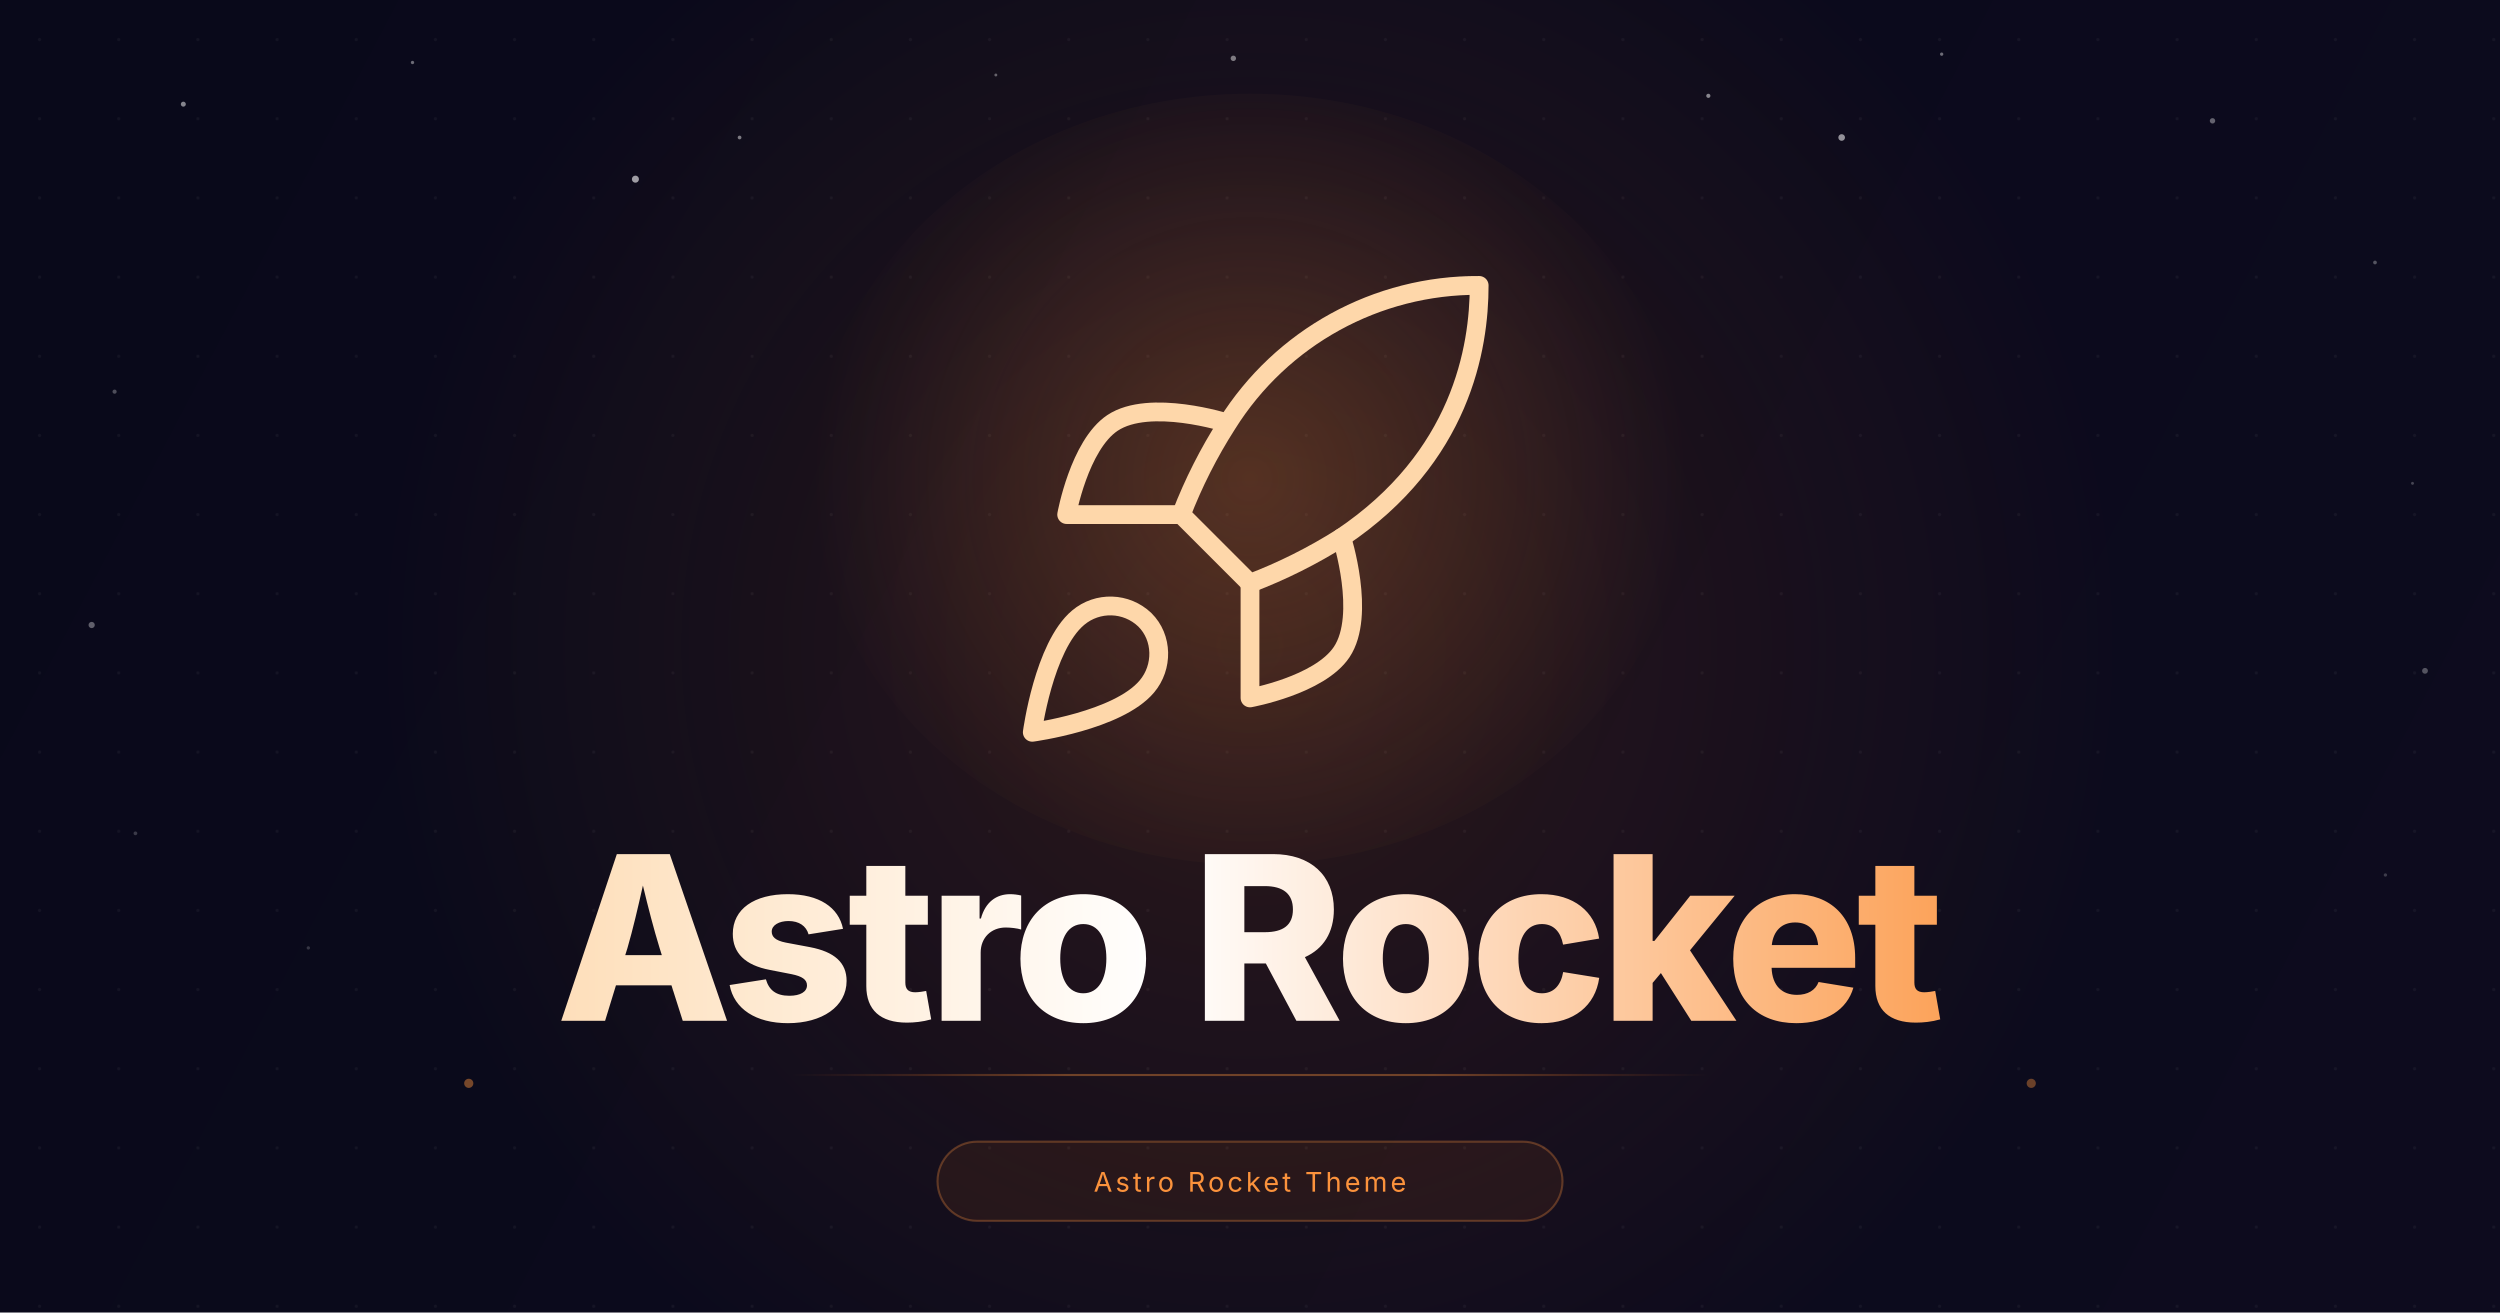
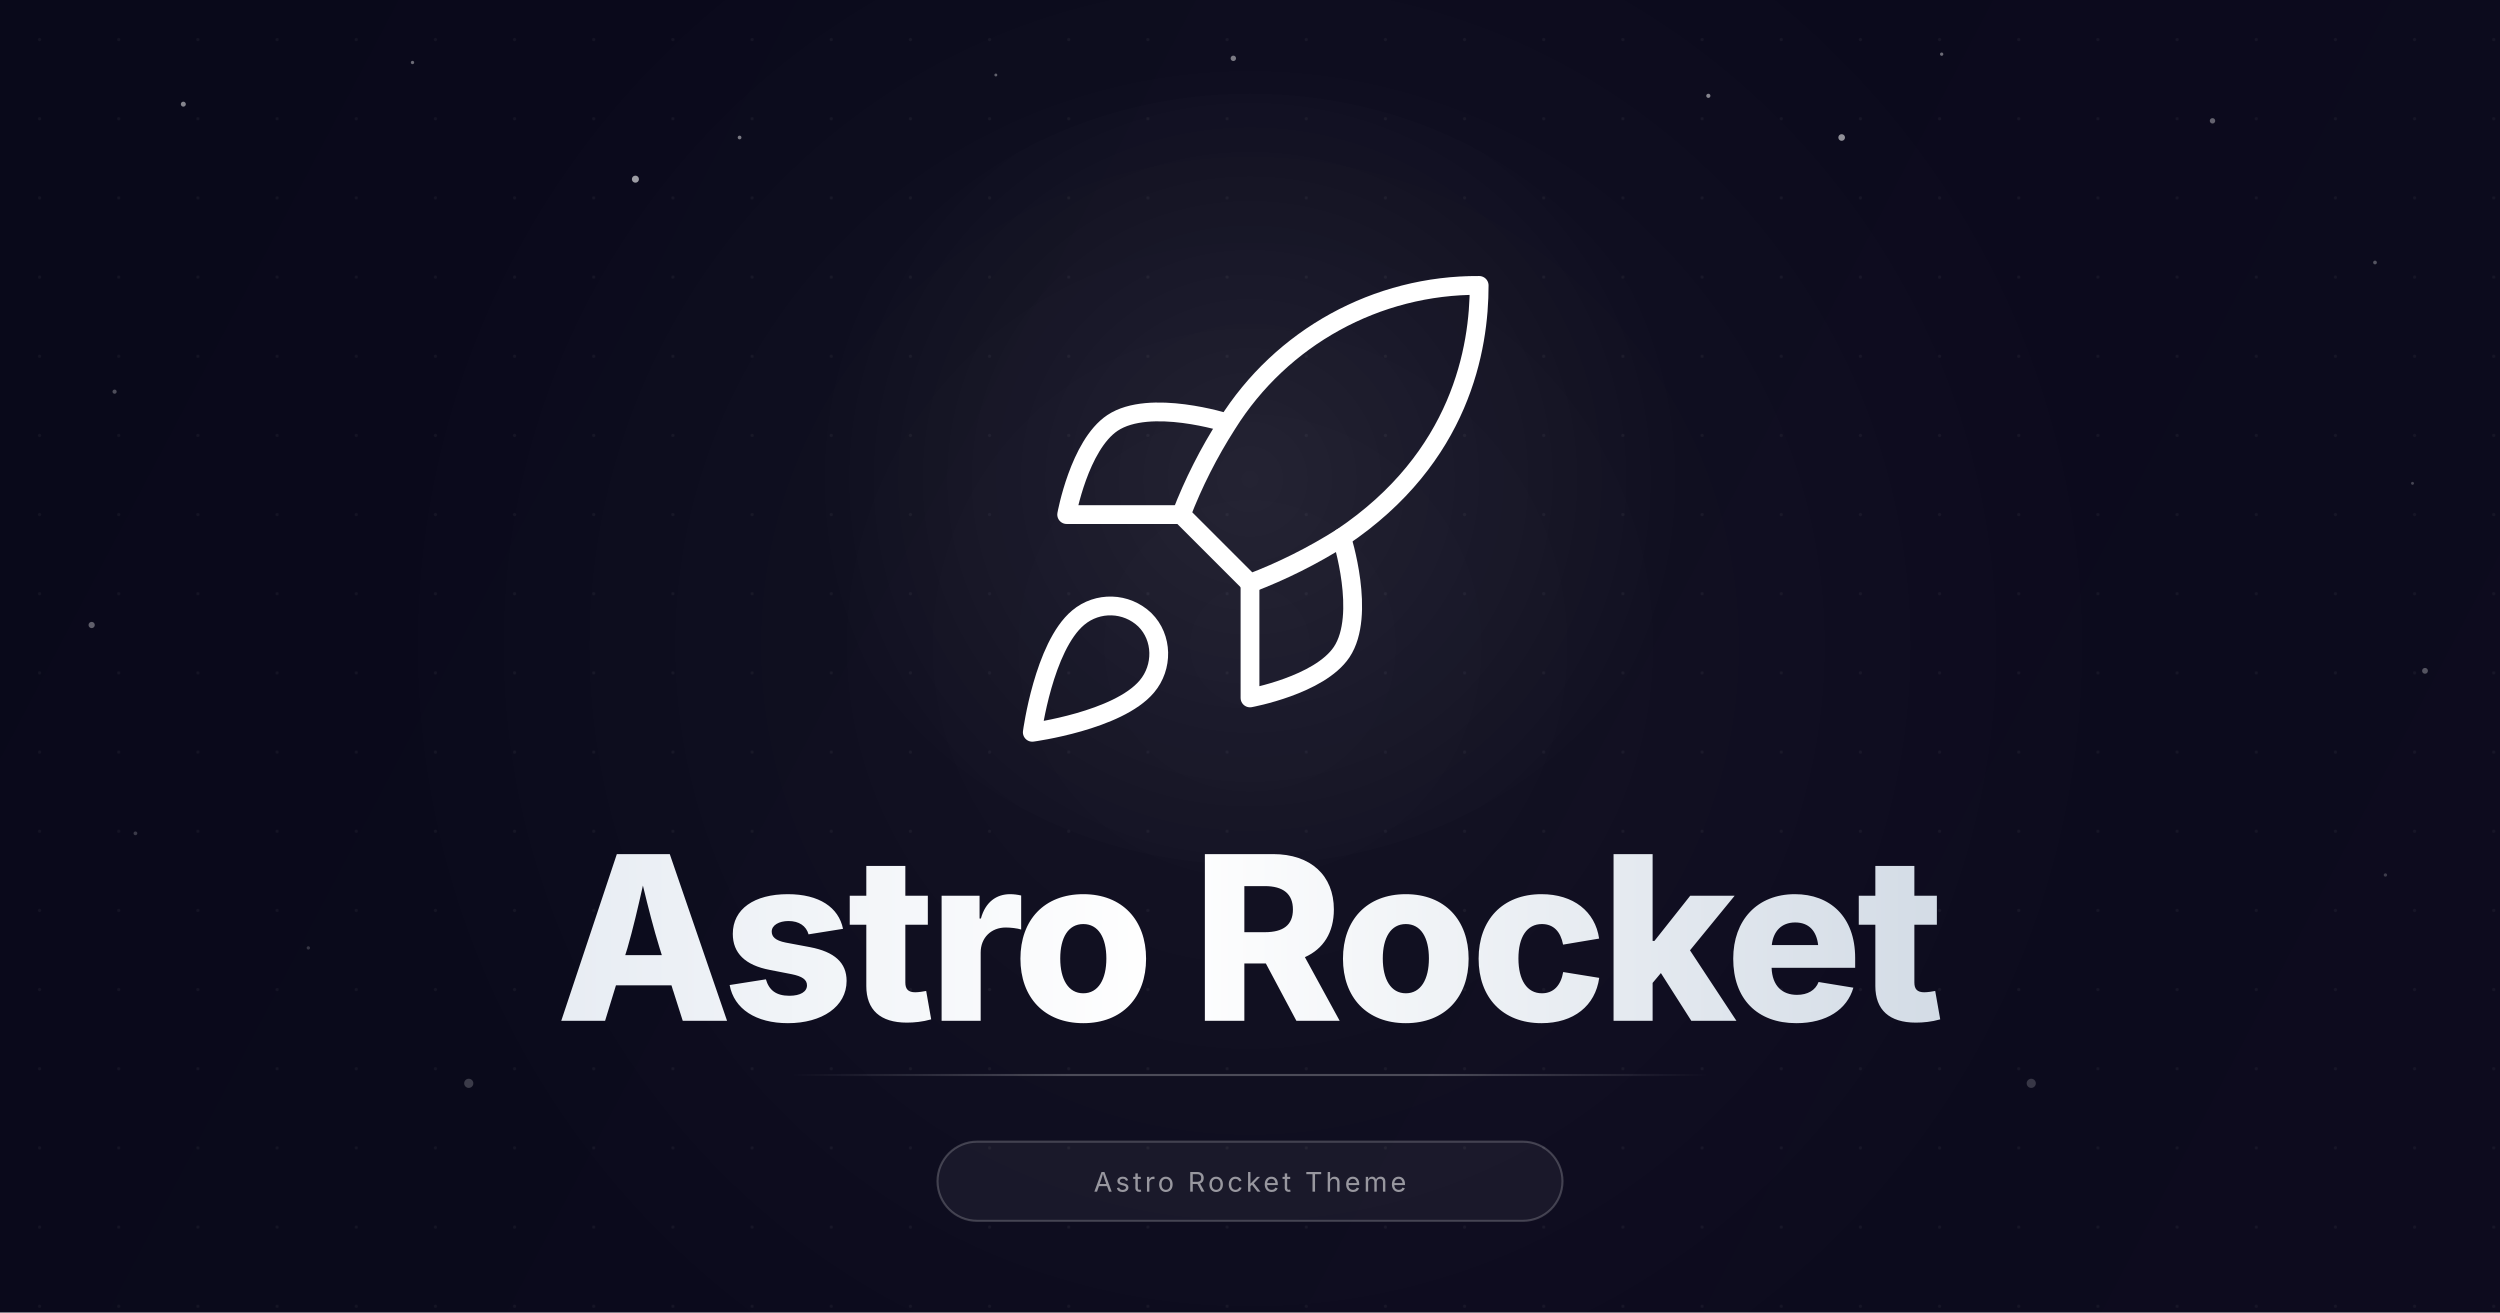
<svg xmlns="http://www.w3.org/2000/svg" width="1200" height="630" viewBox="0 0 1200 630" fill="none">
  <defs>
    <linearGradient id="bg" x1="0" y1="0" x2="1200" y2="630" gradientUnits="userSpaceOnUse">
      <stop offset="0%" stop-color="#09091a" />
      <stop offset="100%" stop-color="#0d0b1e" />
    </linearGradient>
    <radialGradient id="glowMain" cx="600" cy="310" r="420" gradientUnits="userSpaceOnUse">
-       <stop offset="0%" stop-color="#f97316" stop-opacity="0.14" />
-       <stop offset="100%" stop-color="#f97316" stop-opacity="0" />
+       <stop offset="0%" stop-color="#ffffff" stop-opacity="0.04" />
+       <stop offset="100%" stop-color="#ffffff" stop-opacity="0" />
    </radialGradient>
-     <radialGradient id="glowRocket" cx="600" cy="230" r="210" gradientUnits="userSpaceOnUse">
-       <stop offset="0%" stop-color="#fb923c" stop-opacity="0.22" />
-       <stop offset="100%" stop-color="#fb923c" stop-opacity="0" />
+     <radialGradient id="glowIcon" cx="600" cy="230" r="210" gradientUnits="userSpaceOnUse">
+       <stop offset="0%" stop-color="#ffffff" stop-opacity="0.07" />
+       <stop offset="100%" stop-color="#ffffff" stop-opacity="0" />
    </radialGradient>
    <linearGradient id="textGrad" x1="200" y1="0" x2="1000" y2="0" gradientUnits="userSpaceOnUse">
-       <stop offset="0%" stop-color="#fed7aa" />
+       <stop offset="0%" stop-color="#e2e8f0" />
      <stop offset="45%" stop-color="#ffffff" />
-       <stop offset="100%" stop-color="#fb923c" />
+       <stop offset="100%" stop-color="#cbd5e1" />
    </linearGradient>
    <linearGradient id="lineGrad" x1="380" y1="0" x2="820" y2="0" gradientUnits="userSpaceOnUse">
-       <stop offset="0%" stop-color="#f97316" stop-opacity="0" />
-       <stop offset="30%" stop-color="#fb923c" stop-opacity="0.38" />
-       <stop offset="70%" stop-color="#fb923c" stop-opacity="0.38" />
-       <stop offset="100%" stop-color="#f97316" stop-opacity="0" />
+       <stop offset="0%" stop-color="#ffffff" stop-opacity="0" />
+       <stop offset="30%" stop-color="#ffffff" stop-opacity="0.25" />
+       <stop offset="70%" stop-color="#ffffff" stop-opacity="0.25" />
+       <stop offset="100%" stop-color="#ffffff" stop-opacity="0" />
    </linearGradient>
    <pattern id="dots" x="0" y="0" width="38" height="38" patternUnits="userSpaceOnUse">
      <circle cx="19" cy="19" r="0.78" fill="#ffffff" fill-opacity="0.042" />
    </pattern>
  </defs>
  <rect width="1200" height="630" fill="url(#bg)" />
  <rect width="1200" height="630" fill="url(#dots)" />
  <rect width="1200" height="630" fill="url(#glowMain)" />
-   <ellipse cx="600" cy="230" rx="210" ry="185" fill="url(#glowRocket)" />
+   <ellipse cx="600" cy="230" rx="210" ry="185" fill="url(#glowIcon)" />
  <circle cx="88" cy="50" r="1.2" fill="#ffffff" opacity="0.50" />
  <circle cx="198" cy="30" r="0.8" fill="#ffffff" opacity="0.40" />
  <circle cx="355" cy="66" r="0.9" fill="#ffffff" opacity="0.45" />
  <circle cx="478" cy="36" r="0.7" fill="#ffffff" opacity="0.35" />
  <circle cx="55" cy="188" r="1.0" fill="#ffffff" opacity="0.28" />
  <circle cx="65" cy="400" r="0.9" fill="#ffffff" opacity="0.20" />
  <circle cx="148" cy="455" r="0.8" fill="#ffffff" opacity="0.18" />
  <circle cx="820" cy="46" r="1.0" fill="#ffffff" opacity="0.50" />
  <circle cx="932" cy="26" r="0.8" fill="#ffffff" opacity="0.40" />
  <circle cx="1062" cy="58" r="1.3" fill="#ffffff" opacity="0.36" />
  <circle cx="1140" cy="126" r="0.9" fill="#ffffff" opacity="0.30" />
  <circle cx="1158" cy="232" r="0.7" fill="#ffffff" opacity="0.24" />
  <circle cx="1145" cy="420" r="0.8" fill="#ffffff" opacity="0.20" />
  <circle cx="305" cy="86" r="1.7" fill="#ffffff" opacity="0.60" />
  <circle cx="884" cy="66" r="1.6" fill="#ffffff" opacity="0.55" />
  <circle cx="592" cy="28" r="1.3" fill="#ffffff" opacity="0.45" />
  <circle cx="44" cy="300" r="1.5" fill="#ffffff" opacity="0.35" />
  <circle cx="1164" cy="322" r="1.4" fill="#ffffff" opacity="0.30" />
-   <circle cx="225" cy="520" r="2.2" fill="#fb923c" opacity="0.45" />
-   <circle cx="975" cy="520" r="2.2" fill="#fb923c" opacity="0.40" />
-   <g transform="translate(468, 115) scale(11)" stroke="#fed7aa" stroke-width="0.82" stroke-linecap="round" stroke-linejoin="round" fill="none">
+   <circle cx="225" cy="520" r="2.2" fill="#ffffff" opacity="0.20" />
+   <circle cx="975" cy="520" r="2.2" fill="#ffffff" opacity="0.18" />
+   <g transform="translate(468, 115) scale(11)" stroke="#ffffff" stroke-width="0.82" stroke-linecap="round" stroke-linejoin="round" fill="none">
    <path d="M4.5 16.5c-1.5 1.26-2 5-2 5s3.74-.5 5-2c.71-.84.7-2.13-.09-2.91a2.18 2.18 0 0 0-2.91-.09z" />
    <path d="m12 15-3-3a22 22 0 0 1 2-3.95A12.88 12.88 0 0 1 22 2c0 2.72-.78 7.5-6 11a22.35 22.35 0 0 1-4 2z" />
    <path d="M9 12H4s.55-3.03 2-4c1.62-1.08 5 0 5 0" />
    <path d="M12 15v5s3.03-.55 4-2c1.08-1.62 0-5 0-5" />
  </g>
  <text x="600" y="490" font-family="'Outfit Variable', 'Outfit', -apple-system, BlinkMacSystemFont, 'Segoe UI', sans-serif" font-size="110" font-weight="800" fill="url(#textGrad)" text-anchor="middle" letter-spacing="-3">Astro Rocket</text>
  <line x1="380" y1="516" x2="820" y2="516" stroke="url(#lineGrad)" stroke-width="1" />
-   <rect x="450" y="548" width="300" height="38" rx="19" fill="#f97316" fill-opacity="0.08" stroke="#fb923c" stroke-opacity="0.30" stroke-width="1" />
-   <text x="600" y="572" font-family="'Outfit Variable', 'Outfit', -apple-system, BlinkMacSystemFont, 'Segoe UI', sans-serif" font-size="13" fill="#fb923c" text-anchor="middle" letter-spacing="1.5">Astro Rocket Theme</text>
+   <rect x="450" y="548" width="300" height="38" rx="19" fill="#ffffff" fill-opacity="0.05" stroke="#ffffff" stroke-opacity="0.20" stroke-width="1" />
+   <text x="600" y="572" font-family="'Outfit Variable', 'Outfit', -apple-system, BlinkMacSystemFont, 'Segoe UI', sans-serif" font-size="13" fill="#ffffff" fill-opacity="0.55" text-anchor="middle" letter-spacing="1.5">Astro Rocket Theme</text>
</svg>
